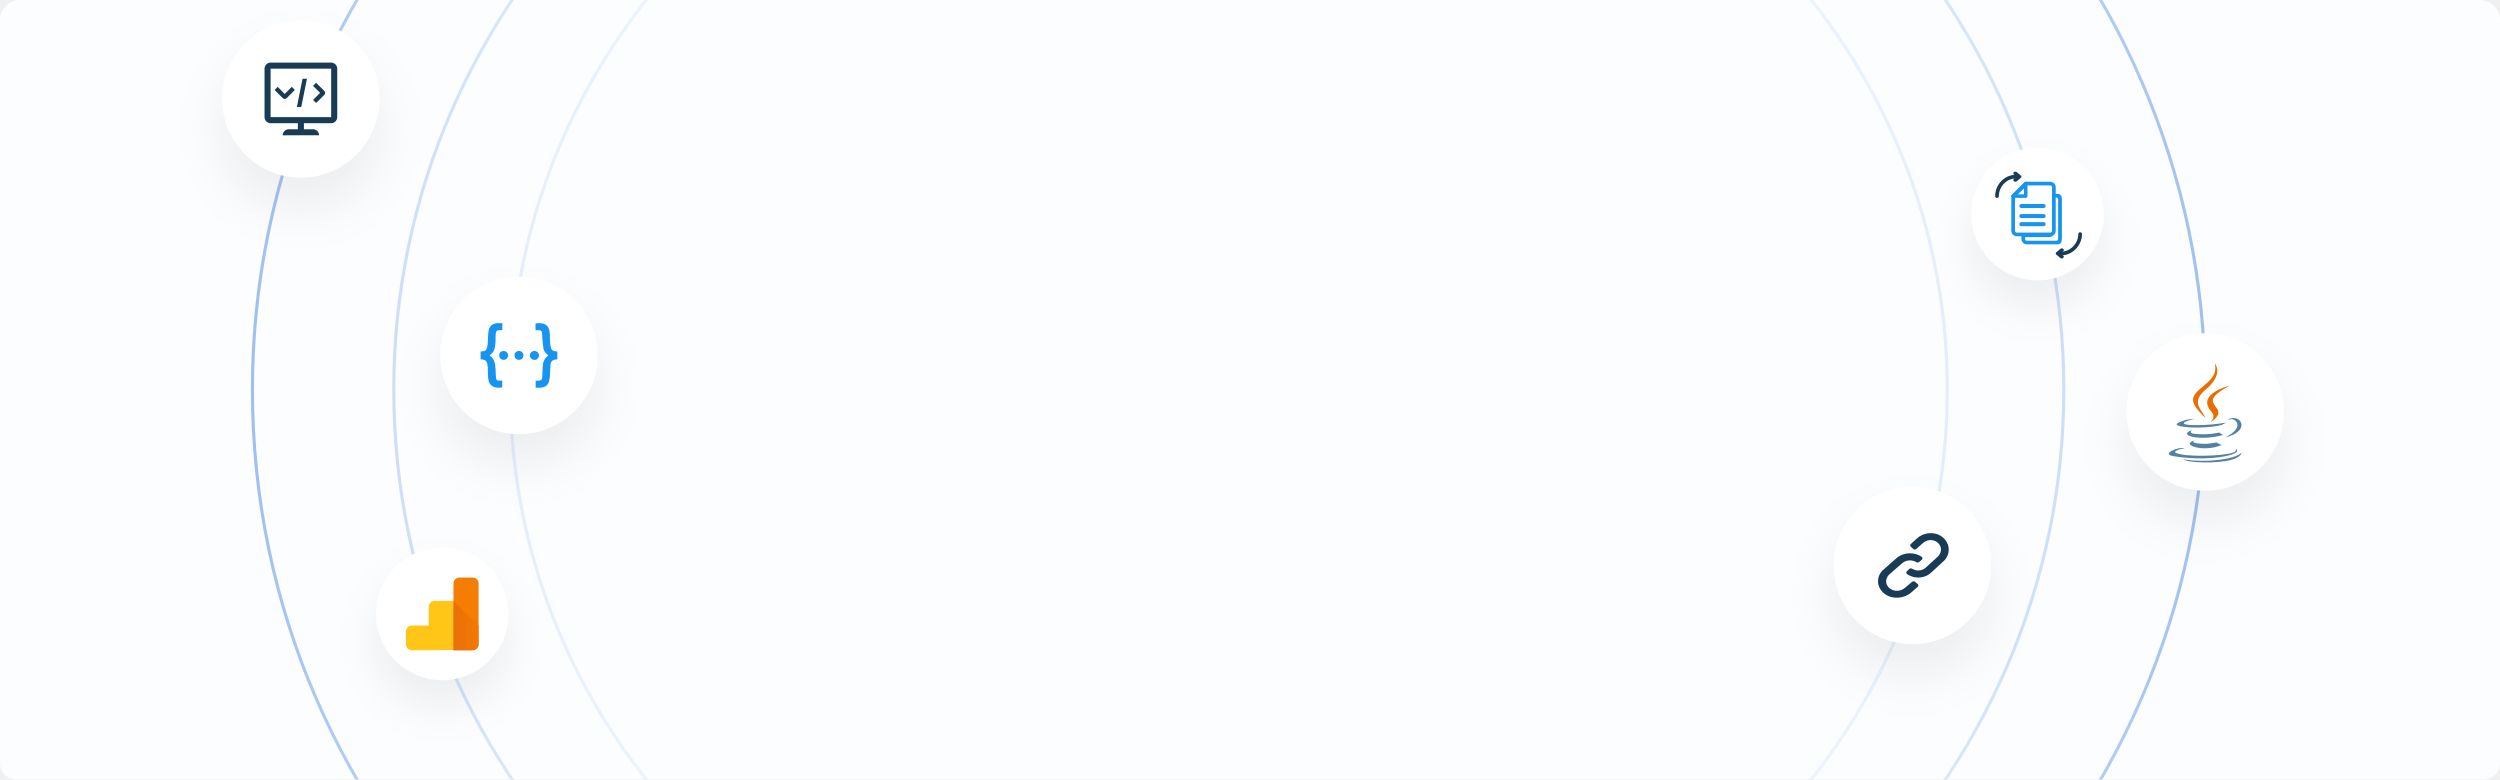
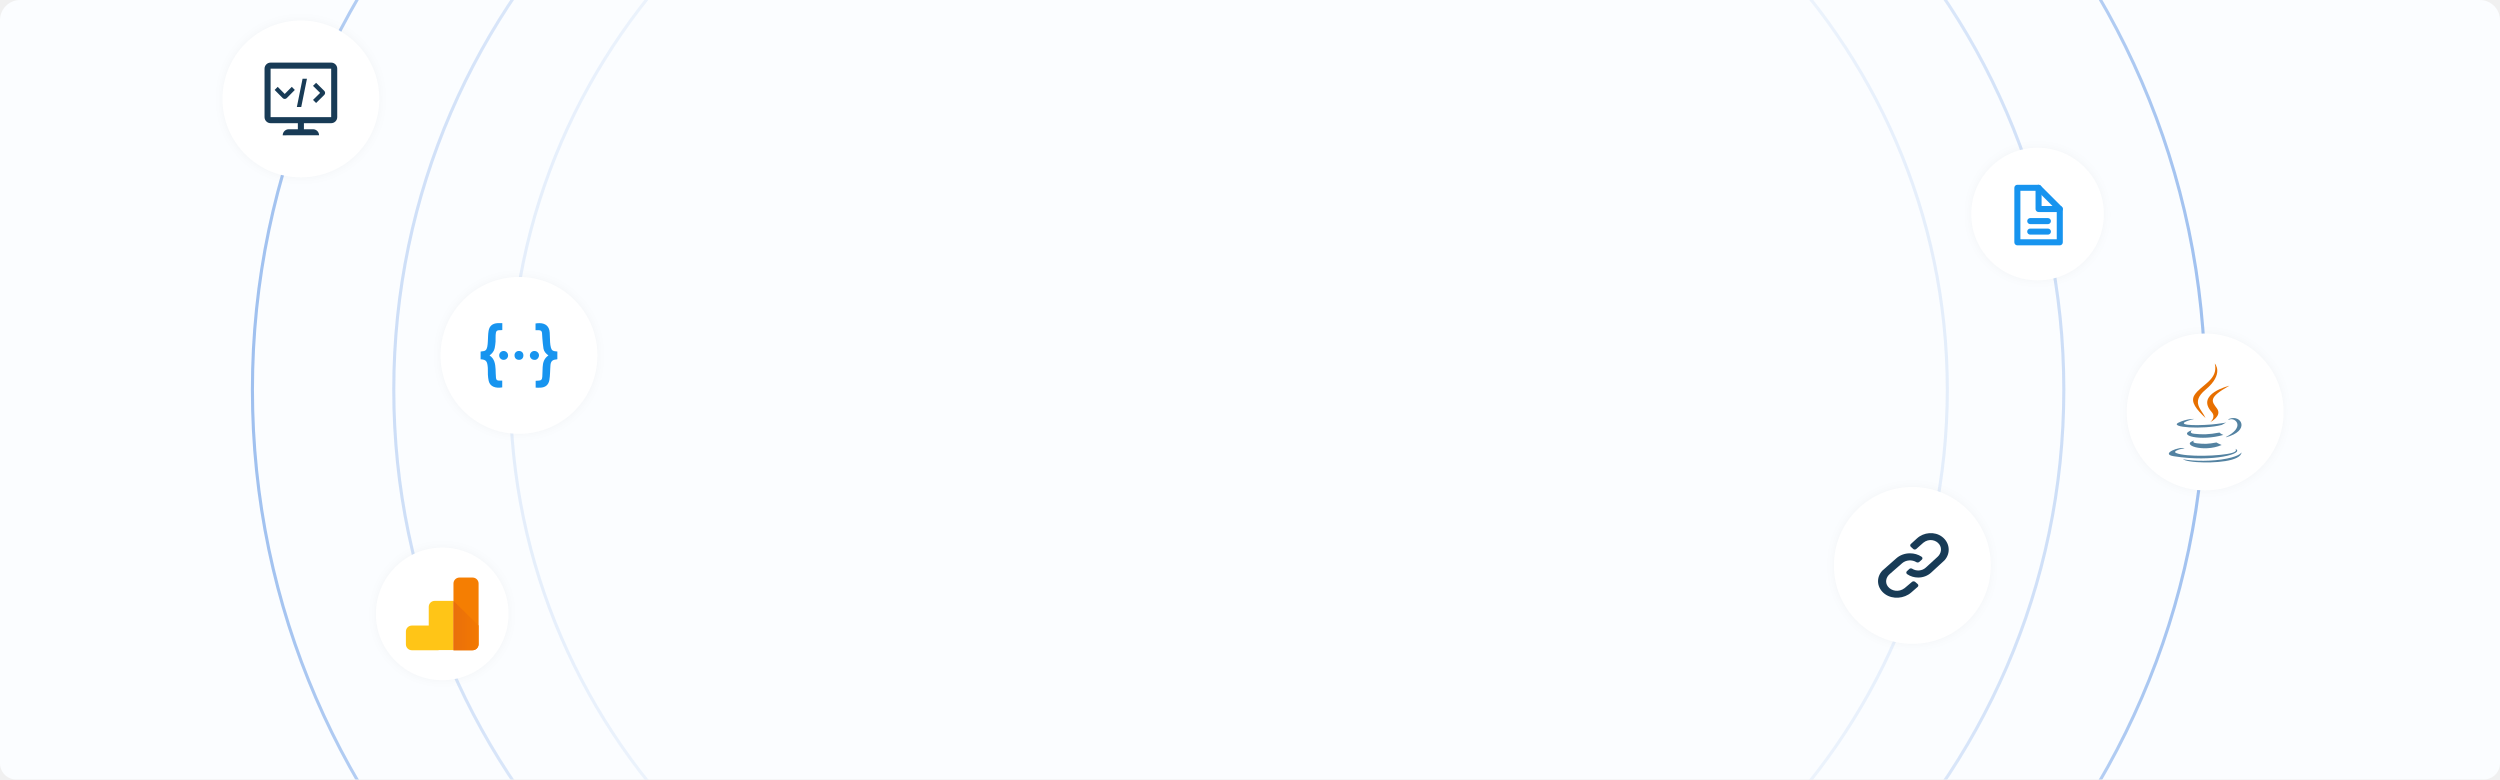
<svg xmlns="http://www.w3.org/2000/svg" xmlns:xlink="http://www.w3.org/1999/xlink" width="1238" height="386" viewBox="0 0 1238 386">
  <defs>
-     <filter x="-60.5%" y="-40.8%" width="221.1%" height="221.1%" filterUnits="objectBoundingBox" id="xyb6qdgg8f">
-       <feMorphology radius="1" operator="dilate" in="SourceAlpha" result="shadowSpreadOuter1" />
-       <feOffset dy="15" in="shadowSpreadOuter1" result="shadowOffsetOuter1" />
-       <feGaussianBlur stdDeviation="12.5" in="shadowOffsetOuter1" result="shadowBlurOuter1" />
+     <filter x="-9%" y="-9%" width="118%" height="118%" filterUnits="objectBoundingBox" id="ttnf0oon6f">
+       <feMorphology radius=".842" operator="dilate" in="SourceAlpha" result="shadowSpreadOuter1" />
+       <feOffset in="shadowSpreadOuter1" result="shadowOffsetOuter1" />
+       <feGaussianBlur stdDeviation="2" in="shadowOffsetOuter1" result="shadowBlurOuter1" />
      <feComposite in="shadowBlurOuter1" in2="SourceAlpha" operator="out" result="shadowBlurOuter1" />
-       <feColorMatrix values="0 0 0 0 0 0 0 0 0 0 0 0 0 0 0 0 0 0 0.06 0" in="shadowBlurOuter1" />
+       <feColorMatrix values="0 0 0 0 0 0 0 0 0 0 0 0 0 0 0 0 0 0 0.03 0" in="shadowBlurOuter1" />
    </filter>
-     <filter x="-60.5%" y="-40.8%" width="221.1%" height="221.1%" filterUnits="objectBoundingBox" id="nk7pvnbpch">
-       <feMorphology radius="1" operator="dilate" in="SourceAlpha" result="shadowSpreadOuter1" />
-       <feOffset dy="15" in="shadowSpreadOuter1" result="shadowOffsetOuter1" />
-       <feGaussianBlur stdDeviation="12.5" in="shadowOffsetOuter1" result="shadowBlurOuter1" />
+     <filter x="-9%" y="-9%" width="118%" height="118%" filterUnits="objectBoundingBox" id="6ie229dxuh">
+       <feMorphology radius=".842" operator="dilate" in="SourceAlpha" result="shadowSpreadOuter1" />
+       <feOffset in="shadowSpreadOuter1" result="shadowOffsetOuter1" />
+       <feGaussianBlur stdDeviation="2" in="shadowOffsetOuter1" result="shadowBlurOuter1" />
      <feComposite in="shadowBlurOuter1" in2="SourceAlpha" operator="out" result="shadowBlurOuter1" />
-       <feColorMatrix values="0 0 0 0 0 0 0 0 0 0 0 0 0 0 0 0 0 0 0.06 0" in="shadowBlurOuter1" />
+       <feColorMatrix values="0 0 0 0 0 0 0 0 0 0 0 0 0 0 0 0 0 0 0.03 0" in="shadowBlurOuter1" />
    </filter>
-     <filter x="-60.5%" y="-40.8%" width="221.1%" height="221.1%" filterUnits="objectBoundingBox" id="2h7rqmk4bj">
-       <feMorphology radius="1" operator="dilate" in="SourceAlpha" result="shadowSpreadOuter1" />
-       <feOffset dy="15" in="shadowSpreadOuter1" result="shadowOffsetOuter1" />
-       <feGaussianBlur stdDeviation="12.5" in="shadowOffsetOuter1" result="shadowBlurOuter1" />
+     <filter x="-9%" y="-9%" width="118%" height="118%" filterUnits="objectBoundingBox" id="o0db8kx3wj">
+       <feMorphology radius=".842" operator="dilate" in="SourceAlpha" result="shadowSpreadOuter1" />
+       <feOffset in="shadowSpreadOuter1" result="shadowOffsetOuter1" />
+       <feGaussianBlur stdDeviation="2" in="shadowOffsetOuter1" result="shadowBlurOuter1" />
      <feComposite in="shadowBlurOuter1" in2="SourceAlpha" operator="out" result="shadowBlurOuter1" />
-       <feColorMatrix values="0 0 0 0 0 0 0 0 0 0 0 0 0 0 0 0 0 0 0.06 0" in="shadowBlurOuter1" />
+       <feColorMatrix values="0 0 0 0 0 0 0 0 0 0 0 0 0 0 0 0 0 0 0.03 0" in="shadowBlurOuter1" />
    </filter>
-     <filter x="-60.5%" y="-40.8%" width="221.1%" height="221.1%" filterUnits="objectBoundingBox" id="mki91wsxbl">
-       <feMorphology radius="1" operator="dilate" in="SourceAlpha" result="shadowSpreadOuter1" />
-       <feOffset dy="15" in="shadowSpreadOuter1" result="shadowOffsetOuter1" />
-       <feGaussianBlur stdDeviation="12.5" in="shadowOffsetOuter1" result="shadowBlurOuter1" />
+     <filter x="-9%" y="-9%" width="118%" height="118%" filterUnits="objectBoundingBox" id="fk3xiu2qdl">
+       <feMorphology radius=".842" operator="dilate" in="SourceAlpha" result="shadowSpreadOuter1" />
+       <feOffset in="shadowSpreadOuter1" result="shadowOffsetOuter1" />
+       <feGaussianBlur stdDeviation="2" in="shadowOffsetOuter1" result="shadowBlurOuter1" />
      <feComposite in="shadowBlurOuter1" in2="SourceAlpha" operator="out" result="shadowBlurOuter1" />
-       <feColorMatrix values="0 0 0 0 0 0 0 0 0 0 0 0 0 0 0 0 0 0 0.06 0" in="shadowBlurOuter1" />
+       <feColorMatrix values="0 0 0 0 0 0 0 0 0 0 0 0 0 0 0 0 0 0 0.03 0" in="shadowBlurOuter1" />
    </filter>
-     <filter x="-60.7%" y="-40.4%" width="221.4%" height="221.4%" filterUnits="objectBoundingBox" id="axwtpveo5n">
+     <filter x="-10.7%" y="-10.7%" width="121.4%" height="121.4%" filterUnits="objectBoundingBox" id="vte8av1gpn">
      <feMorphology radius=".842" operator="dilate" in="SourceAlpha" result="shadowSpreadOuter1" />
-       <feOffset dy="13" in="shadowSpreadOuter1" result="shadowOffsetOuter1" />
-       <feGaussianBlur stdDeviation="10.5" in="shadowOffsetOuter1" result="shadowBlurOuter1" />
+       <feOffset in="shadowSpreadOuter1" result="shadowOffsetOuter1" />
+       <feGaussianBlur stdDeviation="2" in="shadowOffsetOuter1" result="shadowBlurOuter1" />
      <feComposite in="shadowBlurOuter1" in2="SourceAlpha" operator="out" result="shadowBlurOuter1" />
-       <feColorMatrix values="0 0 0 0 0 0 0 0 0 0 0 0 0 0 0 0 0 0 0.06 0" in="shadowBlurOuter1" />
+       <feColorMatrix values="0 0 0 0 0 0 0 0 0 0 0 0 0 0 0 0 0 0 0.03 0" in="shadowBlurOuter1" />
    </filter>
-     <filter x="-60.7%" y="-40.4%" width="221.4%" height="221.4%" filterUnits="objectBoundingBox" id="t16d0963kp">
+     <filter x="-10.7%" y="-10.7%" width="121.4%" height="121.4%" filterUnits="objectBoundingBox" id="f7td9ofnlp">
      <feMorphology radius=".842" operator="dilate" in="SourceAlpha" result="shadowSpreadOuter1" />
-       <feOffset dy="13" in="shadowSpreadOuter1" result="shadowOffsetOuter1" />
-       <feGaussianBlur stdDeviation="10.5" in="shadowOffsetOuter1" result="shadowBlurOuter1" />
+       <feOffset in="shadowSpreadOuter1" result="shadowOffsetOuter1" />
+       <feGaussianBlur stdDeviation="2" in="shadowOffsetOuter1" result="shadowBlurOuter1" />
      <feComposite in="shadowBlurOuter1" in2="SourceAlpha" operator="out" result="shadowBlurOuter1" />
-       <feColorMatrix values="0 0 0 0 0 0 0 0 0 0 0 0 0 0 0 0 0 0 0.06 0" in="shadowBlurOuter1" />
+       <feColorMatrix values="0 0 0 0 0 0 0 0 0 0 0 0 0 0 0 0 0 0 0.03 0" in="shadowBlurOuter1" />
    </filter>
-     <circle id="b5wkuqns3g" cx="38" cy="38" r="38" />
-     <circle id="2d8fdse2oi" cx="38" cy="38" r="38" />
-     <circle id="93pr2yppvk" cx="38" cy="38" r="38" />
-     <circle id="b7jgej1kmm" cx="38" cy="38" r="38" />
-     <circle id="phat6qgkeo" cx="32" cy="32" r="32" />
-     <circle id="1h26nctmfq" cx="32" cy="32" r="32" />
-     <linearGradient x1="50%" y1="0%" x2="50%" y2="100%" id="uvct5zavzc">
+     <circle id="ry5844a71g" cx="38" cy="38" r="38" />
+     <circle id="c5co8lg4bi" cx="38" cy="38" r="38" />
+     <circle id="8rx3xvgbtk" cx="38" cy="38" r="38" />
+     <circle id="pjd11bfx3m" cx="38" cy="38" r="38" />
+     <circle id="0286xa9ewo" cx="32" cy="32" r="32" />
+     <circle id="noma1tevfq" cx="32" cy="32" r="32" />
+     <linearGradient x1="50%" y1="0%" x2="50%" y2="100%" id="6u494454hc">
      <stop stop-color="#1565D8" offset="0%" />
      <stop stop-color="#F8FBFF" offset="59.738%" />
      <stop stop-color="#FFF" offset="100%" />
    </linearGradient>
-     <linearGradient x1="50%" y1="0%" x2="50%" y2="100%" id="lb5yq4l97d">
+     <linearGradient x1="50%" y1="0%" x2="50%" y2="100%" id="wvyymnp57d">
      <stop stop-color="#1565D8" offset="0%" />
      <stop stop-color="#F8FBFF" offset="59.738%" />
      <stop stop-color="#FFF" offset="100%" />
    </linearGradient>
-     <linearGradient x1="50%" y1="0%" x2="50%" y2="100%" id="d6o8no09pe">
+     <linearGradient x1="50%" y1="0%" x2="50%" y2="100%" id="37rlzcqohe">
      <stop stop-color="#1565D8" offset="0%" />
      <stop stop-color="#F8FBFF" offset="59.738%" />
      <stop stop-color="#FFF" offset="100%" />
    </linearGradient>
-     <linearGradient x1=".333%" y1="99.884%" x2="100.095%" y2="99.884%" id="bgt8japg9r">
+     <linearGradient x1=".333%" y1="99.884%" x2="100.095%" y2="99.884%" id="lp3vua2ckr">
      <stop stop-color="#E96F0B" offset="0%" />
      <stop stop-color="#F37901" offset="100%" />
    </linearGradient>
-     <path d="M10 0h1218c5.523 0 10 4.477 10 10v368a8 8 0 0 1-8 8H8a8 8 0 0 1-8-8V10C0 4.477 4.477 0 10 0z" id="g72cqoufra" />
+     <path d="M10 0h1218c5.523 0 10 4.477 10 10v368a8 8 0 0 1-8 8H8a8 8 0 0 1-8-8V10C0 4.477 4.477 0 10 0z" id="su6f98ff0a" />
  </defs>
  <g fill="none" fill-rule="evenodd">
-     <mask id="ziiz2kk37b" fill="#fff">
-       <use xlink:href="#g72cqoufra" />
+     <mask id="7jw51x26ob" fill="#fff">
+       <use xlink:href="#su6f98ff0a" />
    </mask>
-     <use fill="#FBFDFF" xlink:href="#g72cqoufra" />
-     <g mask="url(#ziiz2kk37b)">
+     <use fill="#FBFDFF" xlink:href="#su6f98ff0a" />
+     <g mask="url(#7jw51x26ob)">
      <g stroke-width="1.538">
-         <path d="M993.646 552.77c0-177.582-141.078-321.54-315.108-321.54-174.029 0-315.107 143.958-315.107 321.54" stroke="url(#uvct5zavzc)" opacity=".1" transform="matrix(0 -1 -1 0 1195.538 871.538)" />
-         <path d="M1069.8 572c0-198.823-157.954-360-352.8-360S364.2 373.177 364.2 572" stroke="url(#lb5yq4l97d)" opacity=".2" transform="matrix(0 -1 -1 0 1234 910)" />
-         <path d="M1159 592c0-220.914-175.504-400-392-400S375 371.086 375 592" stroke="url(#d6o8no09pe)" opacity=".4" transform="matrix(0 -1 -1 0 1284 960)" />
-         <path d="M603.57 552.77c0-177.582-141.08-321.54-315.108-321.54-174.03 0-315.108 143.958-315.108 321.54" stroke="url(#uvct5zavzc)" opacity=".1" transform="rotate(-90 251.462 230)" />
-         <path d="M602.8 572c0-198.823-157.954-360-352.8-360s-352.8 161.177-352.8 360" stroke="url(#lb5yq4l97d)" opacity=".2" transform="rotate(-90 213 230)" />
-         <path d="M592 592c0-220.914-175.504-400-392-400s-392 179.086-392 400" stroke="url(#d6o8no09pe)" opacity=".4" transform="rotate(-90 163 230)" />
+         <path d="M993.646 552.77c0-177.582-141.078-321.54-315.108-321.54-174.029 0-315.107 143.958-315.107 321.54" stroke="url(#6u494454hc)" opacity=".1" transform="matrix(0 -1 -1 0 1195.538 871.538)" />
+         <path d="M1069.8 572c0-198.823-157.954-360-352.8-360S364.2 373.177 364.2 572" stroke="url(#wvyymnp57d)" opacity=".2" transform="matrix(0 -1 -1 0 1234 910)" />
+         <path d="M1159 592c0-220.914-175.504-400-392-400S375 371.086 375 592" stroke="url(#37rlzcqohe)" opacity=".4" transform="matrix(0 -1 -1 0 1284 960)" />
+         <path d="M603.57 552.77c0-177.582-141.08-321.54-315.108-321.54-174.03 0-315.108 143.958-315.108 321.54" stroke="url(#6u494454hc)" opacity=".1" transform="rotate(-90 251.462 230)" />
+         <path d="M602.8 572c0-198.823-157.954-360-352.8-360s-352.8 161.177-352.8 360" stroke="url(#wvyymnp57d)" opacity=".2" transform="rotate(-90 213 230)" />
+         <path d="M592 592c0-220.914-175.504-400-392-400s-392 179.086-392 400" stroke="url(#37rlzcqohe)" opacity=".4" transform="rotate(-90 163 230)" />
      </g>
      <g transform="translate(1054 166)">
-         <use fill="#000" filter="url(#xyb6qdgg8f)" xlink:href="#b5wkuqns3g" />
-         <use stroke="#FFF" stroke-width="2" fill="#FFF" xlink:href="#b5wkuqns3g" />
+         <use fill="#000" filter="url(#ttnf0oon6f)" xlink:href="#ry5844a71g" />
+         <use stroke="#FFF" stroke-width="1.684" fill="#FFF" xlink:href="#ry5844a71g" />
      </g>
      <g fill-rule="nonzero">
        <path d="M1086.637 218.13s-1.788 1.04 1.272 1.393c3.708.423 5.602.363 9.688-.412 0 0 1.074.675 2.574 1.259-9.159 3.93-20.727-.228-13.534-2.24m-1.12-5.13s-2.004 1.486 1.058 1.804c3.96.409 7.088.442 12.5-.601 0 0 .748.76 1.925 1.175-11.073 3.243-23.406.256-15.482-2.378" fill="#5382A1" />
        <path d="M1095.182 203.994c2.378 2.635-.625 5.006-.625 5.006s6.04-3 3.266-6.756c-2.591-3.503-4.578-5.243 6.177-11.244 0 0-16.881 4.056-8.818 12.994" fill="#E76F00" />
        <path d="M1106.927 222.242s1.381 1.133-1.52 2.009c-5.52 1.663-22.97 2.166-27.818.066-1.743-.755 1.525-1.802 2.553-2.021 1.072-.232 1.685-.189 1.685-.189-1.938-1.358-12.527 2.668-5.379 3.821 19.494 3.147 35.536-1.416 30.48-3.686m-20.43-14.772s-8.876 2.098-3.143 2.86c2.42.322 7.247.25 11.741-.125 3.674-.309 7.363-.964 7.363-.964s-1.295.552-2.233 1.188c-9.014 2.36-26.427 1.262-21.414-1.151 4.24-2.04 7.687-1.808 7.687-1.808m15.923 8.858c9.164-4.739 4.927-9.293 1.97-8.68-.725.15-1.048.28-1.048.28s.269-.419.783-.6c5.85-2.047 10.349 6.037-1.889 9.239 0 0 .142-.126.184-.239" fill="#5382A1" />
        <path d="M1096.76 180s4.835 5.115-4.588 12.982c-7.556 6.31-1.723 9.907-.003 14.018-4.41-4.208-7.648-7.912-5.476-11.36 3.187-5.06 12.017-7.514 10.066-15.64" fill="#E76F00" />
        <path d="M1087.782 228.834c8.638.608 21.904-.337 22.218-4.834 0 0-.604 1.705-7.14 3.058-7.372 1.527-16.466 1.349-21.86.37 0 0 1.104 1.006 6.782 1.406" fill="#5382A1" />
      </g>
      <g transform="translate(219 138)">
-         <use fill="#000" filter="url(#nk7pvnbpch)" xlink:href="#2d8fdse2oi" />
-         <use stroke="#FFF" stroke-width="2" fill="#FFF" xlink:href="#2d8fdse2oi" />
+         <use fill="#000" filter="url(#6ie229dxuh)" xlink:href="#c5co8lg4bi" />
+         <use stroke="#FFF" stroke-width="1.684" fill="#FFF" xlink:href="#c5co8lg4bi" />
      </g>
      <path d="M247.561 160.003a17.392 17.392 0 0 0-1.1.013c-2.557.147-4.091 1.35-4.513 3.84-.299 1.736-.25 3.518-.372 5.263-.033.913-.13 1.818-.299 2.708-.348 1.589-1.032 2.082-2.642 2.165a6.873 6.873 0 0 0-.635.11v3.817c2.929.143 3.324 1.179 3.563 4.25.086 1.119-.033 2.238.04 3.357.046 1.06.19 2.108.405 3.13.674 2.805 3.4 3.745 6.698 3.178v-3.347c-.528 0-.997.013-1.452 0-1.118-.034-1.537-.313-1.644-1.395-.145-1.396-.109-2.818-.195-4.227-.166-2.611-.455-5.186-2.999-6.848 1.309-.966 2.258-2.119 2.557-3.647.216-1.07.349-2.142.432-3.228.073-1.082-.06-2.191.036-3.26.156-1.736.266-2.445 2.341-2.375.312 0 .611-.044.96-.07v-3.418c-.416 0-.806-.01-1.18-.016zm19.75.024a11.013 11.013 0 0 0-2.115.156v3.324c.637 0 1.128 0 1.62.013.853.01 1.5.34 1.587 1.289.083.866.08 1.745.166 2.625.17 1.745.263 3.514.564 5.236.266 1.419 1.236 2.478 2.448 3.347-2.125 1.432-2.75 3.477-2.856 5.778-.06 1.576-.096 3.165-.18 4.754-.072 1.445-.577 1.915-2.028 1.951-.408.01-.806.047-1.259.073v3.405c.85 0 1.63.05 2.411 0 2.424-.144 3.889-1.323 4.37-3.684.203-1.299.322-2.609.359-3.924.083-1.202.072-2.418.192-3.61.18-1.866 1.033-2.635 2.892-2.758.177-.022.35-.062.518-.12v-3.817c-.312-.036-.53-.07-.757-.083-1.394-.06-2.091-.53-2.437-1.852a13.463 13.463 0 0 1-.395-2.591c-.097-1.612-.086-3.238-.193-4.853-.208-3.11-2.065-4.573-4.908-4.66zm-17.921 13.775a2.198 2.198 0 0 0-2.195 2.093 2.2 2.2 0 0 0 1.979 2.3h.143a2.161 2.161 0 0 0 2.28-2.035v-.12a2.201 2.201 0 0 0-2.158-2.238h-.05zm7.571 0a2.104 2.104 0 0 0-2.17 2.035c0 .07 0 .13.011.203 0 1.313.89 2.155 2.234 2.155 1.32 0 2.149-.866 2.149-2.225-.013-1.312-.89-2.181-2.224-2.168zm7.707 0a2.242 2.242 0 0 0-2.279 2.178c0 1.226.983 2.215 2.208 2.215h.024c1.105.193 2.218-.879 2.291-2.165.06-1.192-1.02-2.228-2.244-2.228z" fill="#1794EF" fill-rule="nonzero" />
      <g transform="translate(909 242)">
-         <use fill="#000" filter="url(#2h7rqmk4bj)" xlink:href="#93pr2yppvk" />
-         <use stroke="#FFF" stroke-width="2" fill="#FFF" xlink:href="#93pr2yppvk" />
+         <use fill="#000" filter="url(#o0db8kx3wj)" xlink:href="#8rx3xvgbtk" />
+         <use stroke="#FFF" stroke-width="1.684" fill="#FFF" xlink:href="#8rx3xvgbtk" />
      </g>
      <g fill="#183B56" fill-rule="nonzero">
        <path d="M949.9 286c-1.967.004-3.883-.579-5.456-1.659a.993.993 0 0 1-.432-.656.939.939 0 0 1 .2-.743c.028-.036 1.275-1.184 1.275-1.184.173-.17.406-.277.657-.305.251-.027.505.027.717.154 1.01.659 2.242.97 3.478.877 1.236-.092 2.397-.581 3.276-1.38l5.905-5.398c1.787-1.634 2.227-4.235.814-6.15-1.605-2.208-5.117-3.036-7.9-.802-.298.242-3.498 3.095-3.498 3.095-.2.183-.471.286-.754.286-.283 0-.555-.103-.754-.286l-1.18-1.08a.938.938 0 0 1-.313-.69c0-.26.112-.508.312-.691l3.047-2.782c3.33-3.05 8.77-3.555 12.402-.81 1.854 1.394 3.027 3.403 3.26 5.586.235 2.184-.489 4.363-2.012 6.058-.189.209-6.66 6.142-6.66 6.142-1.692 1.549-3.99 2.419-6.384 2.418z" />
        <path d="M945.813 274c2.065-.007 4.075.578 5.722 1.666a.987.987 0 0 1 .452.653.904.904 0 0 1-.209.742 100.98 100.98 0 0 1-1.335 1.187c-.18.167-.422.273-.683.3a1.26 1.26 0 0 1-.746-.149c-1.056-.66-2.347-.97-3.64-.878-1.295.092-2.51.582-3.43 1.382l-6.18 5.395c-1.89 1.63-2.356 4.23-.873 6.147 1.677 2.205 5.356 3.036 8.268.802.314-.24 3.663-3.097 3.663-3.097.209-.183.493-.286.789-.286.296 0 .58.103.79.286l1.235 1.08a.928.928 0 0 1 .324.692.928.928 0 0 1-.324.692l-3.189 2.78c-3.485 3.05-9.18 3.554-12.982.81-1.942-1.391-3.172-3.399-3.419-5.581-.247-2.183.508-4.362 2.1-6.059.199-.212 6.972-6.14 6.972-6.14 1.773-1.553 4.182-2.425 6.694-2.424z" />
      </g>
      <g>
        <g transform="translate(111 11)">
-           <use fill="#000" filter="url(#mki91wsxbl)" xlink:href="#b7jgej1kmm" />
-           <use stroke="#FFF" stroke-width="2" fill="#FFF" xlink:href="#b7jgej1kmm" />
+           <use fill="#000" filter="url(#fk3xiu2qdl)" xlink:href="#pjd11bfx3m" />
+           <use stroke="#FFF" stroke-width="1.684" fill="#FFF" xlink:href="#pjd11bfx3m" />
        </g>
        <g fill="#183B56" fill-rule="nonzero">
          <path d="M160.576 44.99 156.534 41 155 42.515 158.53 46 155 49.485 156.535 51l4.041-3.99a1.415 1.415 0 0 0 0-2.02zM137.515 43 136 44.535l3.99 4.041a1.415 1.415 0 0 0 2.02 0l3.99-4.042L144.485 43 141 46.53 137.515 43zM147 53h2.173L152 39h-2.173z" />
          <path d="M164 31h-30c-1.65 0-3 1.35-3 3v24c0 1.65 1.35 3 3 3h13.5v3H143c-1.657 0-3 1.342-3 3l18-.003a3 3 0 0 0-3-3h-4.5V61H164c1.65 0 3-1.35 3-3V34c0-1.65-1.35-3-3-3zm0 27h-30V34h30v24z" />
        </g>
      </g>
      <g>
        <g transform="translate(977 74)">
-           <use fill="#000" filter="url(#axwtpveo5n)" xlink:href="#phat6qgkeo" />
-           <use stroke="#FFF" stroke-width="1.684" fill="#FFF" xlink:href="#phat6qgkeo" />
+           <use fill="#000" filter="url(#vte8av1gpn)" xlink:href="#0286xa9ewo" />
+           <use stroke="#FFF" stroke-width="1.684" fill="#FFF" xlink:href="#0286xa9ewo" />
        </g>
-         <g fill-rule="nonzero">
-           <path d="M1015.25 117h-16.5c-1.516 0-2.75-1.211-2.75-2.7V96.863l.866-.856c1.888-1.864 3.982-3.933 5.834-5.744l.268-.263h12.282c1.516 0 2.75 1.211 2.75 2.7v21.6c0 1.489-1.234 2.7-2.75 2.7zm-17.417-19.396V114.3c0 .496.412.9.917.9h16.5a.91.91 0 0 0 .917-.9V92.7a.91.91 0 0 0-.917-.9h-11.524a2035.83 2035.83 0 0 0-5.56 5.476l-.333.328z" fill="#1794EF" />
-           <path d="M1003.727 121c-1.504 0-2.727-1.202-2.727-2.679v-2.678h14.28c.5 0 .909-.4.909-.893V96h2.727c1.504 0 2.133 1.202 2.133 2.679v19.642c0 1.477-.63 2.679-2.133 2.679h-15.189zm-.909-3.572v.893c0 .493.408.893.91.893h14.545c.5 0 .909-.4.909-.893V98.68a.902.902 0 0 0-.91-.893h-.908v16.965c0 1.477-1.224 2.678-2.728 2.678h-11.818zM1003.113 98h-6.226a.884.884 0 0 1-.626-1.512c1.747-1.739 3.72-3.717 5.512-5.515l.71-.712a.886.886 0 0 1 1.516.624l.001 6.23c0 .489-.397.885-.888.885zm-4.082-1.77h3.194v-3.2c-1.05 1.055-2.14 2.147-3.194 3.2z" fill="#1794EF" />
-           <path d="M988 97.083c0-5.56 4.523-10.5 10.083-10.5a.916.916 0 1 1 0 1.834c-4.549 0-8.25 4.117-8.25 8.666a.917.917 0 1 1-1.833 0z" fill="#183B56" />
-           <path d="M998 90c-.256 0-.512-.081-.707-.244-.39-.326-.39-.853 0-1.179l1.293-1.077-1.293-1.078c-.39-.325-.39-.853 0-1.178a1.146 1.146 0 0 1 1.414 0l2 1.667c.39.325.39.853 0 1.178l-2 1.667A1.108 1.108 0 0 1 998 90zM1019.862 125.516c0-.506.41-.916.917-.916 4.548 0 8.388-4.134 8.388-8.683a.916.916 0 1 1 1.833 0c0 5.56-4.661 10.516-10.221 10.516a.916.916 0 0 1-.917-.917z" fill="#183B56" />
-           <path d="M1021 128c-.256 0-.512-.081-.707-.244l-2-1.667c-.39-.325-.39-.853 0-1.178l2-1.667a1.146 1.146 0 0 1 1.414 0c.39.326.39.853 0 1.178l-1.293 1.078 1.293 1.078c.39.325.39.852 0 1.178a1.105 1.105 0 0 1-.707.244z" fill="#183B56" />
-           <path d="M1012.071 103h-11.142c-.513 0-.929-.447-.929-1 0-.553.416-1 .929-1h11.142c.513 0 .929.447.929 1 0 .553-.416 1-.929 1zM1012.071 112h-11.142c-.513 0-.929-.447-.929-1 0-.553.416-1 .929-1h11.142c.513 0 .929.447.929 1 0 .552-.416 1-.929 1zM1012.071 108h-11.142c-.513 0-.929-.447-.929-1 0-.553.416-1 .929-1h11.142c.513 0 .929.447.929 1 0 .553-.416 1-.929 1z" fill="#1794EF" />
+         <g fill="#1794EF" fill-rule="nonzero">
+           <path d="M1009.5 91.5H999a1.5 1.5 0 0 0-1.5 1.5v27a1.5 1.5 0 0 0 1.5 1.5h21a1.5 1.5 0 0 0 1.5-1.5v-16.5a1.5 1.5 0 0 0-.44-1.06l-10.5-10.5a1.5 1.5 0 0 0-1.06-.44zm-.621 3 9.621 9.621V118.5h-18v-24h8.379z" />
+           <path d="M1014.125 113.19a1.5 1.5 0 0 1 .144 2.993l-.144.007h-8.748a1.5 1.5 0 0 1-.144-2.994l.144-.006h8.748zM1014.125 107.99a1.5 1.5 0 0 1 .144 2.992l-.144.007h-8.748a1.5 1.5 0 0 1-.144-2.993l.144-.007h8.748zM1009.5 91.5a1.5 1.5 0 0 1 1.493 1.356L1011 93v9h9a1.5 1.5 0 0 1 1.493 1.356l.007.144a1.5 1.5 0 0 1-1.356 1.493L1020 105h-10.5a1.5 1.5 0 0 1-1.493-1.356l-.007-.144V93a1.5 1.5 0 0 1 1.5-1.5z" />
        </g>
      </g>
      <g>
        <g transform="translate(187 272)">
-           <use fill="#000" filter="url(#t16d0963kp)" xlink:href="#1h26nctmfq" />
-           <use stroke="#FFF" stroke-width="1.684" fill="#FFF" xlink:href="#1h26nctmfq" />
+           <use fill="#000" filter="url(#f7td9ofnlp)" xlink:href="#noma1tevfq" />
+           <use stroke="#FFF" stroke-width="1.684" fill="#FFF" xlink:href="#noma1tevfq" />
        </g>
        <path d="M217.194 322h-13.25a2.94 2.94 0 0 1-2.944-2.94v-6.343a2.94 2.94 0 0 1 2.944-2.94h8.369v-9.282a2.94 2.94 0 0 1 2.944-2.94h9.299v24.368h-7.362V322z" fill="#FFC517" />
        <path d="M234.007 322h-9.451v-33.039c0-1.636 1.339-2.961 2.993-2.961h6.458c1.654 0 2.993 1.325 2.993 2.961v30.078c-.079 1.636-1.417 2.961-2.993 2.961z" fill="#F57E02" />
-         <path d="M36 23.778v9.283C36 34.685 34.661 36 33.007 36h-9.451V11.556L36 23.778z" fill="url(#bgt8japg9r)" transform="translate(201 286)" />
+         <path d="M36 23.778v9.283C36 34.685 34.661 36 33.007 36h-9.451V11.556L36 23.778z" fill="url(#lp3vua2ckr)" transform="translate(201 286)" />
      </g>
    </g>
  </g>
</svg>
